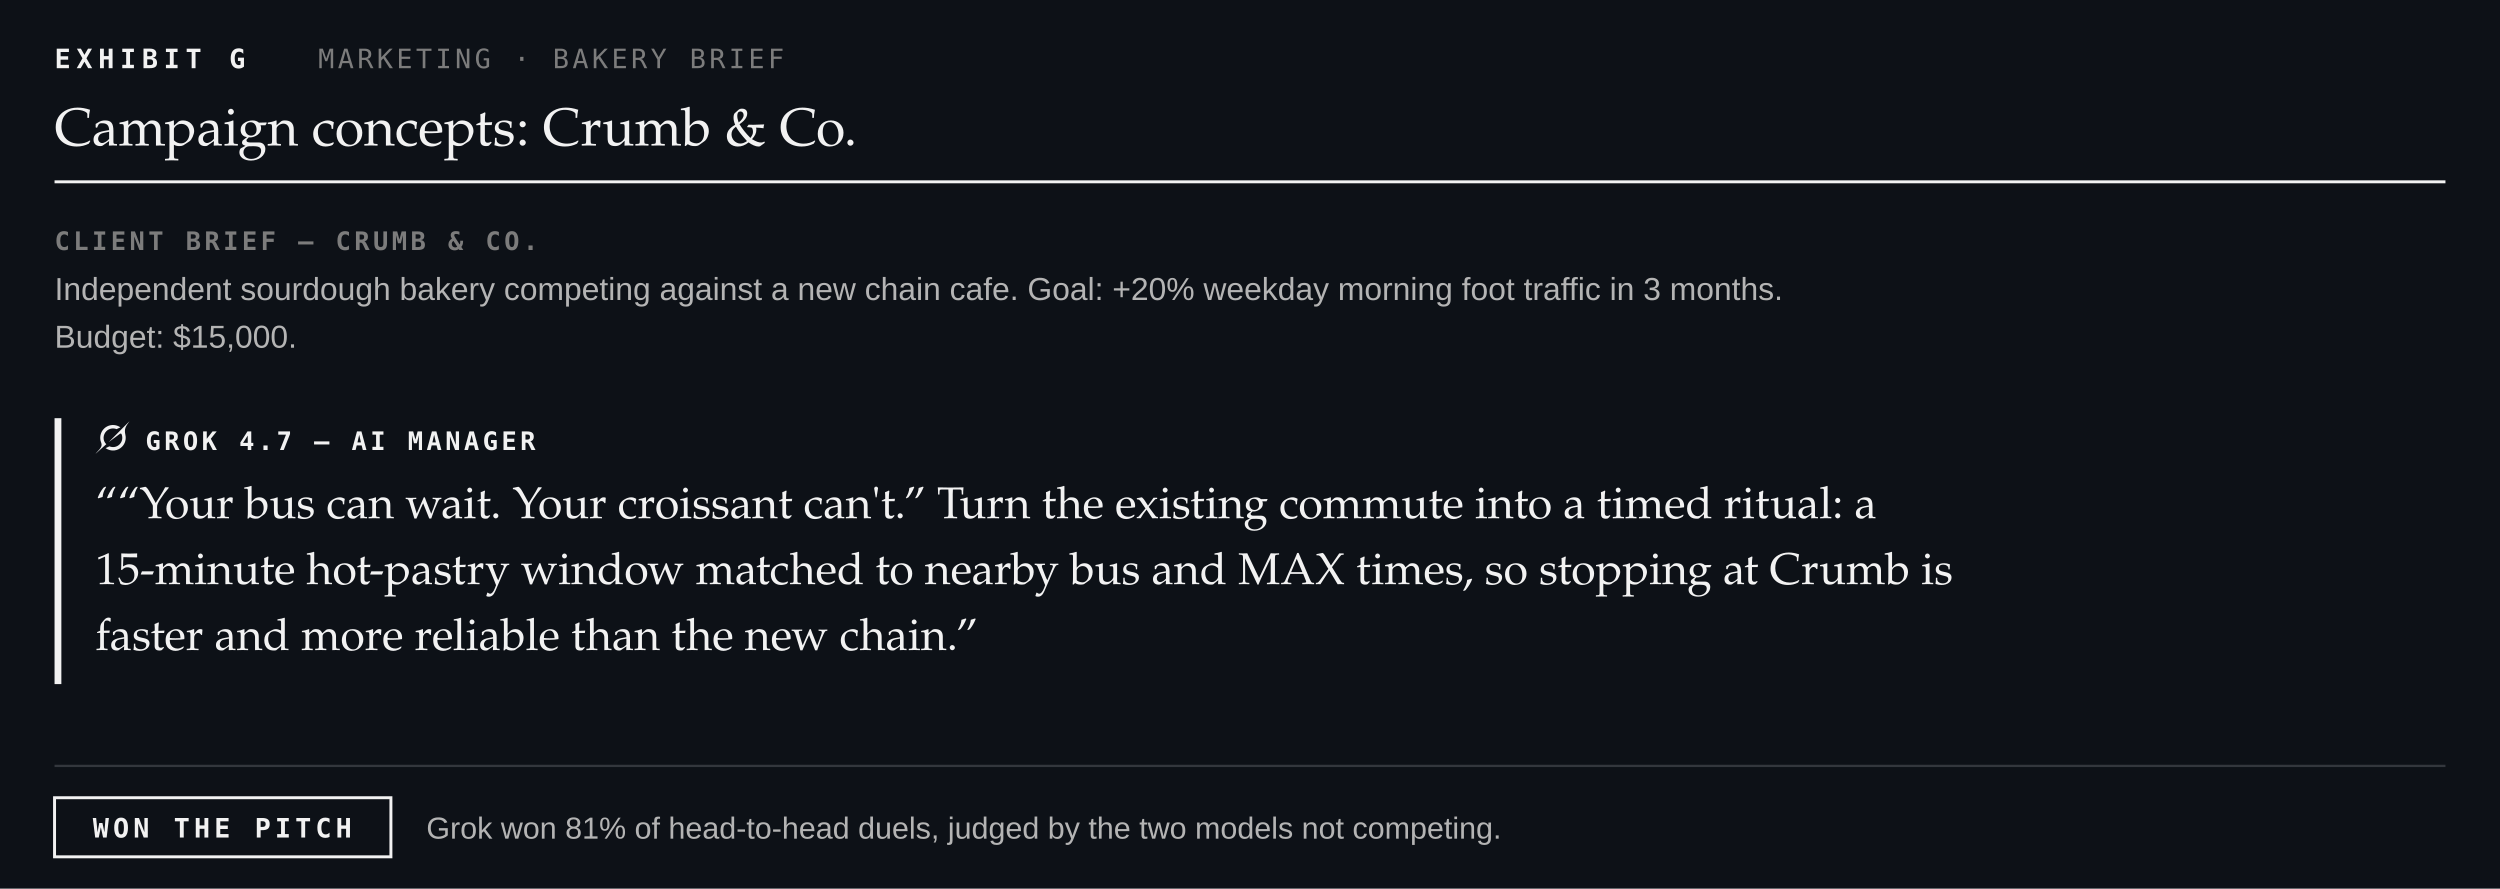
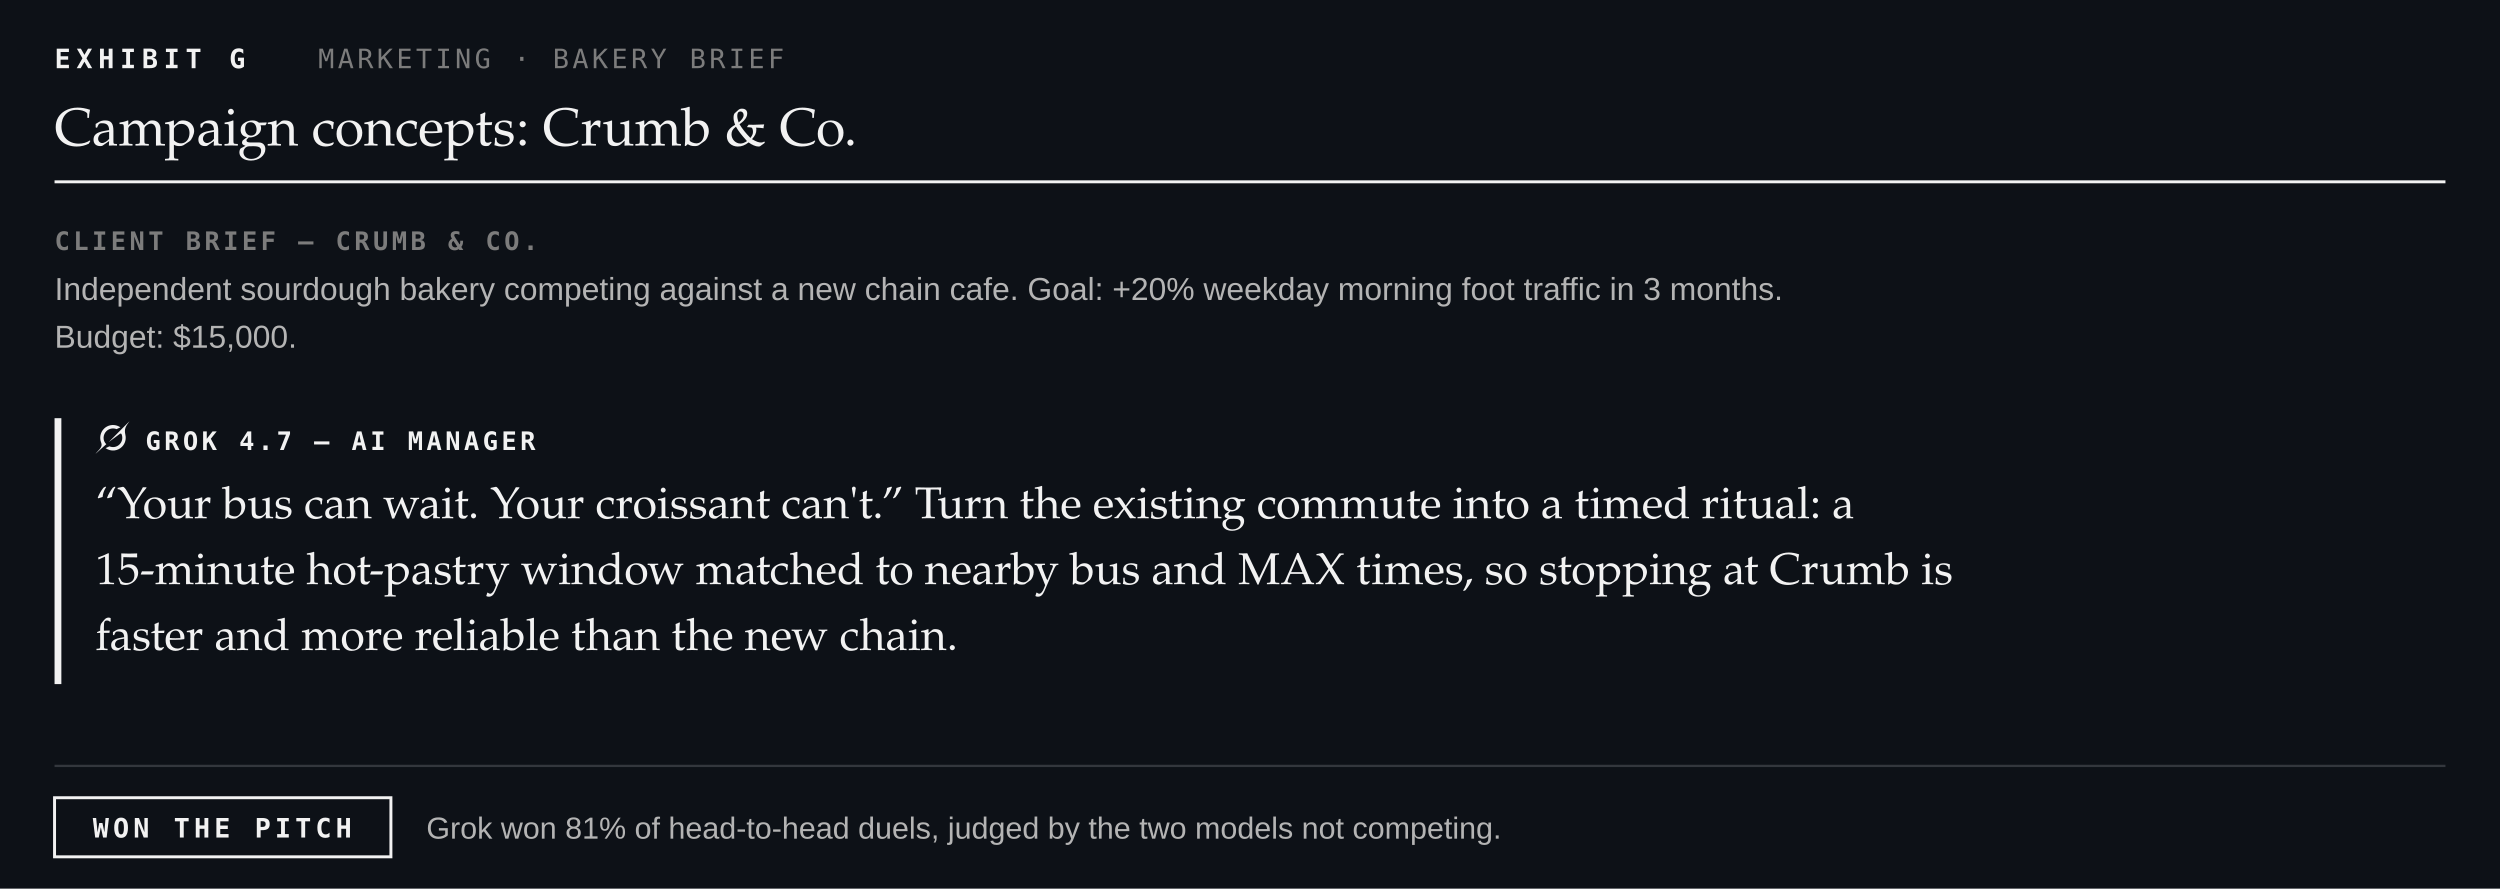
<svg xmlns="http://www.w3.org/2000/svg" xmlns:xlink="http://www.w3.org/1999/xlink" width="1100" height="391" viewBox="0 0 1100 391" role="img" aria-label="Campaign concepts: Crumb &amp; Co.">
  <defs>
    <symbol id="logo-claude" viewBox="0 0 24 24">
      <g fill="#f2f2f2" fill-rule="evenodd">
        <path d="M4.709 15.955l4.72-2.647.08-.23-.08-.128H9.2l-.79-.048-2.698-.073-2.339-.097-2.266-.122-.571-.121L0 11.784l.055-.352.48-.321.686.06 1.52.103 2.278.158 1.652.097 2.449.255h.389l.055-.157-.134-.098-.103-.097-2.358-1.596-2.552-1.688-1.336-.972-.724-.491-.364-.462-.158-1.008.656-.722.881.06.225.061.893.686 1.908 1.476 2.491 1.833.365.304.145-.103.019-.073-.164-.274-1.355-2.446-1.446-2.49-.644-1.032-.17-.619a2.97 2.97 0 01-.104-.729L6.283.134 6.696 0l.996.134.42.364.62 1.414 1.002 2.229 1.555 3.03.456.898.243.832.091.255h.158V9.01l.128-1.706.237-2.095.23-2.695.08-.76.376-.91.747-.492.584.28.48.685-.067.444-.286 1.851-.559 2.903-.364 1.942h.212l.243-.242.985-1.306 1.652-2.064.73-.82.85-.904.547-.431h1.033l.76 1.129-.34 1.166-1.064 1.347-.881 1.142-1.264 1.7-.79 1.36.073.11.188-.02 2.856-.606 1.543-.28 1.841-.315.833.388.091.395-.328.807-1.969.486-2.309.462-3.439.813-.042.03.049.061 1.549.146.662.036h1.622l3.02.225.79.522.474.638-.079.485-1.215.62-1.64-.389-3.829-.91-1.312-.329h-.182v.11l1.093 1.068 2.006 1.81 2.509 2.33.127.578-.322.455-.34-.049-2.205-1.657-.851-.747-1.926-1.62h-.128v.17l.444.649 2.345 3.521.122 1.08-.17.353-.608.213-.668-.122-1.374-1.925-1.415-2.167-1.143-1.943-.14.08-.674 7.254-.316.37-.729.28-.607-.461-.322-.747.322-1.476.389-1.924.315-1.53.286-1.9.17-.632-.012-.042-.14.018-1.434 1.967-2.18 2.945-1.726 1.845-.414.164-.717-.37.067-.662.401-.589 2.388-3.036 1.44-1.882.93-1.086-.006-.158h-.055L4.132 18.56l-1.13.146-.487-.456.061-.746.231-.243 1.908-1.312-.006.006z" fill-rule="nonzero" />
      </g>
    </symbol>
    <symbol id="logo-gpt" viewBox="0 0 24 24">
      <g fill="#f2f2f2" fill-rule="evenodd">
        <path d="M9.205 8.658v-2.26c0-.19.072-.333.238-.428l4.543-2.616c.619-.357 1.356-.523 2.117-.523 2.854 0 4.662 2.212 4.662 4.566 0 .167 0 .357-.024.547l-4.71-2.759a.797.797 0 00-.856 0l-5.97 3.473zm10.609 8.8V12.06c0-.333-.143-.57-.429-.737l-5.97-3.473 1.95-1.118a.433.433 0 01.476 0l4.543 2.617c1.309.76 2.189 2.378 2.189 3.948 0 1.808-1.07 3.473-2.76 4.163zM7.802 12.703l-1.95-1.142c-.167-.095-.239-.238-.239-.428V5.899c0-2.545 1.95-4.472 4.591-4.472 1 0 1.927.333 2.712.928L8.23 5.067c-.285.166-.428.404-.428.737v6.898zM12 15.128l-2.795-1.57v-3.33L12 8.658l2.795 1.57v3.33L12 15.128zm1.796 7.23c-1 0-1.927-.332-2.712-.927l4.686-2.712c.285-.166.428-.404.428-.737v-6.898l1.974 1.142c.167.095.238.238.238.428v5.233c0 2.545-1.974 4.472-4.614 4.472zm-5.637-5.303l-4.544-2.617c-1.308-.761-2.188-2.378-2.188-3.948A4.482 4.482 0 014.21 6.327v5.423c0 .333.143.571.428.738l5.947 3.449-1.95 1.118a.432.432 0 01-.476 0zm-.262 3.9c-2.688 0-4.662-2.021-4.662-4.519 0-.19.024-.38.047-.57l4.686 2.71c.286.167.571.167.856 0l5.97-3.448v2.26c0 .19-.07.333-.237.428l-4.543 2.616c-.619.357-1.356.523-2.117.523zm5.899 2.83a5.947 5.947 0 005.827-4.756C22.287 18.339 24 15.84 24 13.296c0-1.665-.713-3.282-1.998-4.448.119-.5.19-.999.19-1.498 0-3.401-2.759-5.947-5.946-5.947-.642 0-1.26.095-1.88.31A5.962 5.962 0 0010.205 0a5.947 5.947 0 00-5.827 4.757C1.713 5.447 0 7.945 0 10.49c0 1.666.713 3.283 1.998 4.448-.119.5-.19 1-.19 1.499 0 3.401 2.759 5.946 5.946 5.946.642 0 1.26-.095 1.88-.309a5.96 5.96 0 004.162 1.713z" />
      </g>
    </symbol>
    <symbol id="logo-gemini" viewBox="0 0 24 24">
      <g fill="#f2f2f2" fill-rule="evenodd">
        <path d="M20.616 10.835a14.147 14.147 0 01-4.45-3.001 14.111 14.111 0 01-3.678-6.452.503.503 0 00-.975 0 14.134 14.134 0 01-3.679 6.452 14.155 14.155 0 01-4.45 3.001c-.65.28-1.318.505-2.002.678a.502.502 0 000 .975c.684.172 1.35.397 2.002.677a14.147 14.147 0 014.45 3.001 14.112 14.112 0 013.679 6.453.502.502 0 00.975 0c.172-.685.397-1.351.677-2.003a14.145 14.145 0 013.001-4.45 14.113 14.113 0 016.453-3.678.503.503 0 000-.975 13.245 13.245 0 01-2.003-.678z" />
        <path d="M20.616 10.835a14.147 14.147 0 01-4.45-3.001 14.111 14.111 0 01-3.678-6.452.503.503 0 00-.975 0 14.134 14.134 0 01-3.679 6.452 14.155 14.155 0 01-4.45 3.001c-.65.28-1.318.505-2.002.678a.502.502 0 000 .975c.684.172 1.35.397 2.002.677a14.147 14.147 0 014.45 3.001 14.112 14.112 0 013.679 6.453.502.502 0 00.975 0c.172-.685.397-1.351.677-2.003a14.145 14.145 0 013.001-4.45 14.113 14.113 0 016.453-3.678.503.503 0 000-.975 13.245 13.245 0 01-2.003-.678z" />
        <path d="M20.616 10.835a14.147 14.147 0 01-4.45-3.001 14.111 14.111 0 01-3.678-6.452.503.503 0 00-.975 0 14.134 14.134 0 01-3.679 6.452 14.155 14.155 0 01-4.45 3.001c-.65.28-1.318.505-2.002.678a.502.502 0 000 .975c.684.172 1.35.397 2.002.677a14.147 14.147 0 014.45 3.001 14.112 14.112 0 013.679 6.453.502.502 0 00.975 0c.172-.685.397-1.351.677-2.003a14.145 14.145 0 013.001-4.45 14.113 14.113 0 016.453-3.678.503.503 0 000-.975 13.245 13.245 0 01-2.003-.678z" />
        <path d="M20.616 10.835a14.147 14.147 0 01-4.45-3.001 14.111 14.111 0 01-3.678-6.452.503.503 0 00-.975 0 14.134 14.134 0 01-3.679 6.452 14.155 14.155 0 01-4.45 3.001c-.65.28-1.318.505-2.002.678a.502.502 0 000 .975c.684.172 1.35.397 2.002.677a14.147 14.147 0 014.45 3.001 14.112 14.112 0 013.679 6.453.502.502 0 00.975 0c.172-.685.397-1.351.677-2.003a14.145 14.145 0 013.001-4.45 14.113 14.113 0 016.453-3.678.503.503 0 000-.975 13.245 13.245 0 01-2.003-.678z" />
      </g>
    </symbol>
    <symbol id="logo-grok" viewBox="0 0 24 24">
      <g fill="#f2f2f2" fill-rule="evenodd">
        <path d="M9.27 15.29l7.978-5.897c.391-.29.95-.177 1.137.272.98 2.369.542 5.215-1.41 7.169-1.951 1.954-4.667 2.382-7.149 1.406l-2.711 1.257c3.889 2.661 8.611 2.003 11.562-.953 2.341-2.344 3.066-5.539 2.388-8.42l.006.007c-.983-4.232.242-5.924 2.75-9.383.06-.082.12-.164.179-.248l-3.301 3.305v-.01L9.267 15.292M7.623 16.723c-2.792-2.67-2.31-6.801.071-9.184 1.761-1.763 4.647-2.483 7.166-1.425l2.705-1.25a7.808 7.808 0 00-1.829-1A8.975 8.975 0 005.984 5.83c-2.533 2.536-3.33 6.436-1.962 9.764 1.022 2.487-.653 4.246-2.34 6.022-.599.63-1.199 1.259-1.682 1.925l7.62-6.815" />
      </g>
    </symbol>
  </defs>
  <rect width="1100" height="391" fill="#0d1117" />
  <text x="24.0" y="30.0" font-family="ui-monospace,SFMono-Regular,Menlo,Consolas,monospace" font-size="11.8" font-weight="700" fill="#f2f2f2" text-anchor="start" letter-spacing="2.5">EXHIBIT G</text>
  <text x="140.0" y="30.0" font-family="ui-monospace,SFMono-Regular,Menlo,Consolas,monospace" font-size="11.8" font-weight="500" fill="#7c7c7c" text-anchor="start" letter-spacing="1.5">MARKETING · BAKERY BRIEF</text>
  <text x="24.0" y="64.0" font-family="'Source Serif 4','Source Serif Pro',Charter,'Iowan Old Style','Palatino Linotype',Georgia,serif" font-size="23.5" font-weight="500" fill="#f2f2f2" text-anchor="start">Campaign concepts: Crumb &amp; Co.</text>
  <line x1="24.0" x2="1076.0" y1="80.0" y2="80.0" stroke="#f2f2f2" stroke-width="1.3" />
  <text x="24.0" y="110.0" font-family="ui-monospace,SFMono-Regular,Menlo,Consolas,monospace" font-size="11.2" font-weight="600" fill="#7c7c7c" text-anchor="start" letter-spacing="1.5">CLIENT BRIEF — CRUMB &amp; CO.</text>
  <text x="24.0" y="132.0" font-family="'Segoe UI',Aptos,-apple-system,BlinkMacSystemFont,'Helvetica Neue',Arial,sans-serif" font-size="14.0" font-weight="400" fill="#b4b4b4" text-anchor="start">Independent sourdough bakery competing against a new chain cafe. Goal: +20% weekday morning foot traffic in 3 months.</text>
  <text x="24.0" y="153.0" font-family="'Segoe UI',Aptos,-apple-system,BlinkMacSystemFont,'Helvetica Neue',Arial,sans-serif" font-size="14.0" font-weight="400" fill="#b4b4b4" text-anchor="start">Budget: $15,000.</text>
  <rect x="24" y="184" width="3" height="117" fill="#f2f2f2" />
  <use href="#logo-grok" xlink:href="#logo-grok" x="42.0" y="185.0" width="15" height="15" />
  <text x="64.0" y="198.0" font-family="ui-monospace,SFMono-Regular,Menlo,Consolas,monospace" font-size="11.2" font-weight="700" fill="#f2f2f2" text-anchor="start" letter-spacing="1.5">GROK 4.7 — AI MANAGER</text>
-   <text x="42.0" y="228.0" font-family="'Source Serif 4',Charter,'Iowan Old Style','Palatino Linotype',Georgia,serif" font-size="19.6" font-weight="400" fill="#f2f2f2" text-anchor="start">““Your bus can wait. Your croissant can't.” Turn the existing commute into a timed ritual: a</text>
+   <text x="42.0" y="228.0" font-family="'Source Serif 4',Charter,'Iowan Old Style','Palatino Linotype',Georgia,serif" font-size="19.6" font-weight="400" fill="#f2f2f2" text-anchor="start">“Your bus can wait. Your croissant can't.” Turn the existing commute into a timed ritual: a</text>
  <text x="42.0" y="257.0" font-family="'Source Serif 4',Charter,'Iowan Old Style','Palatino Linotype',Georgia,serif" font-size="19.6" font-weight="400" fill="#f2f2f2" text-anchor="start">15-minute hot-pastry window matched to nearby bus and MAX times, so stopping at Crumb is</text>
-   <text x="42.0" y="286.0" font-family="'Source Serif 4',Charter,'Iowan Old Style','Palatino Linotype',Georgia,serif" font-size="19.6" font-weight="400" fill="#f2f2f2" text-anchor="start">faster and more reliable than the new chain.”</text>
+   <text x="42.0" y="286.0" font-family="'Source Serif 4',Charter,'Iowan Old Style','Palatino Linotype',Georgia,serif" font-size="19.6" font-weight="400" fill="#f2f2f2" text-anchor="start">faster and more reliable than the new chain.</text>
  <line x1="24.0" x2="1076.0" y1="337.0" y2="337.0" stroke="#33373d" stroke-width="1" />
  <rect x="24" y="351" width="148" height="26" fill="none" stroke="#f2f2f2" stroke-width="1.3" />
  <text x="97.8" y="368.5" font-family="ui-monospace,SFMono-Regular,Menlo,Consolas,monospace" font-size="11.8" font-weight="700" fill="#f2f2f2" text-anchor="middle" letter-spacing="1.8">WON THE PITCH</text>
  <text x="187.6" y="369.0" font-family="'Segoe UI',Aptos,-apple-system,BlinkMacSystemFont,'Helvetica Neue',Arial,sans-serif" font-size="13.4" font-weight="400" fill="#b4b4b4" text-anchor="start">Grok won 81% of head-to-head duels, judged by the two models not competing.</text>
</svg>
